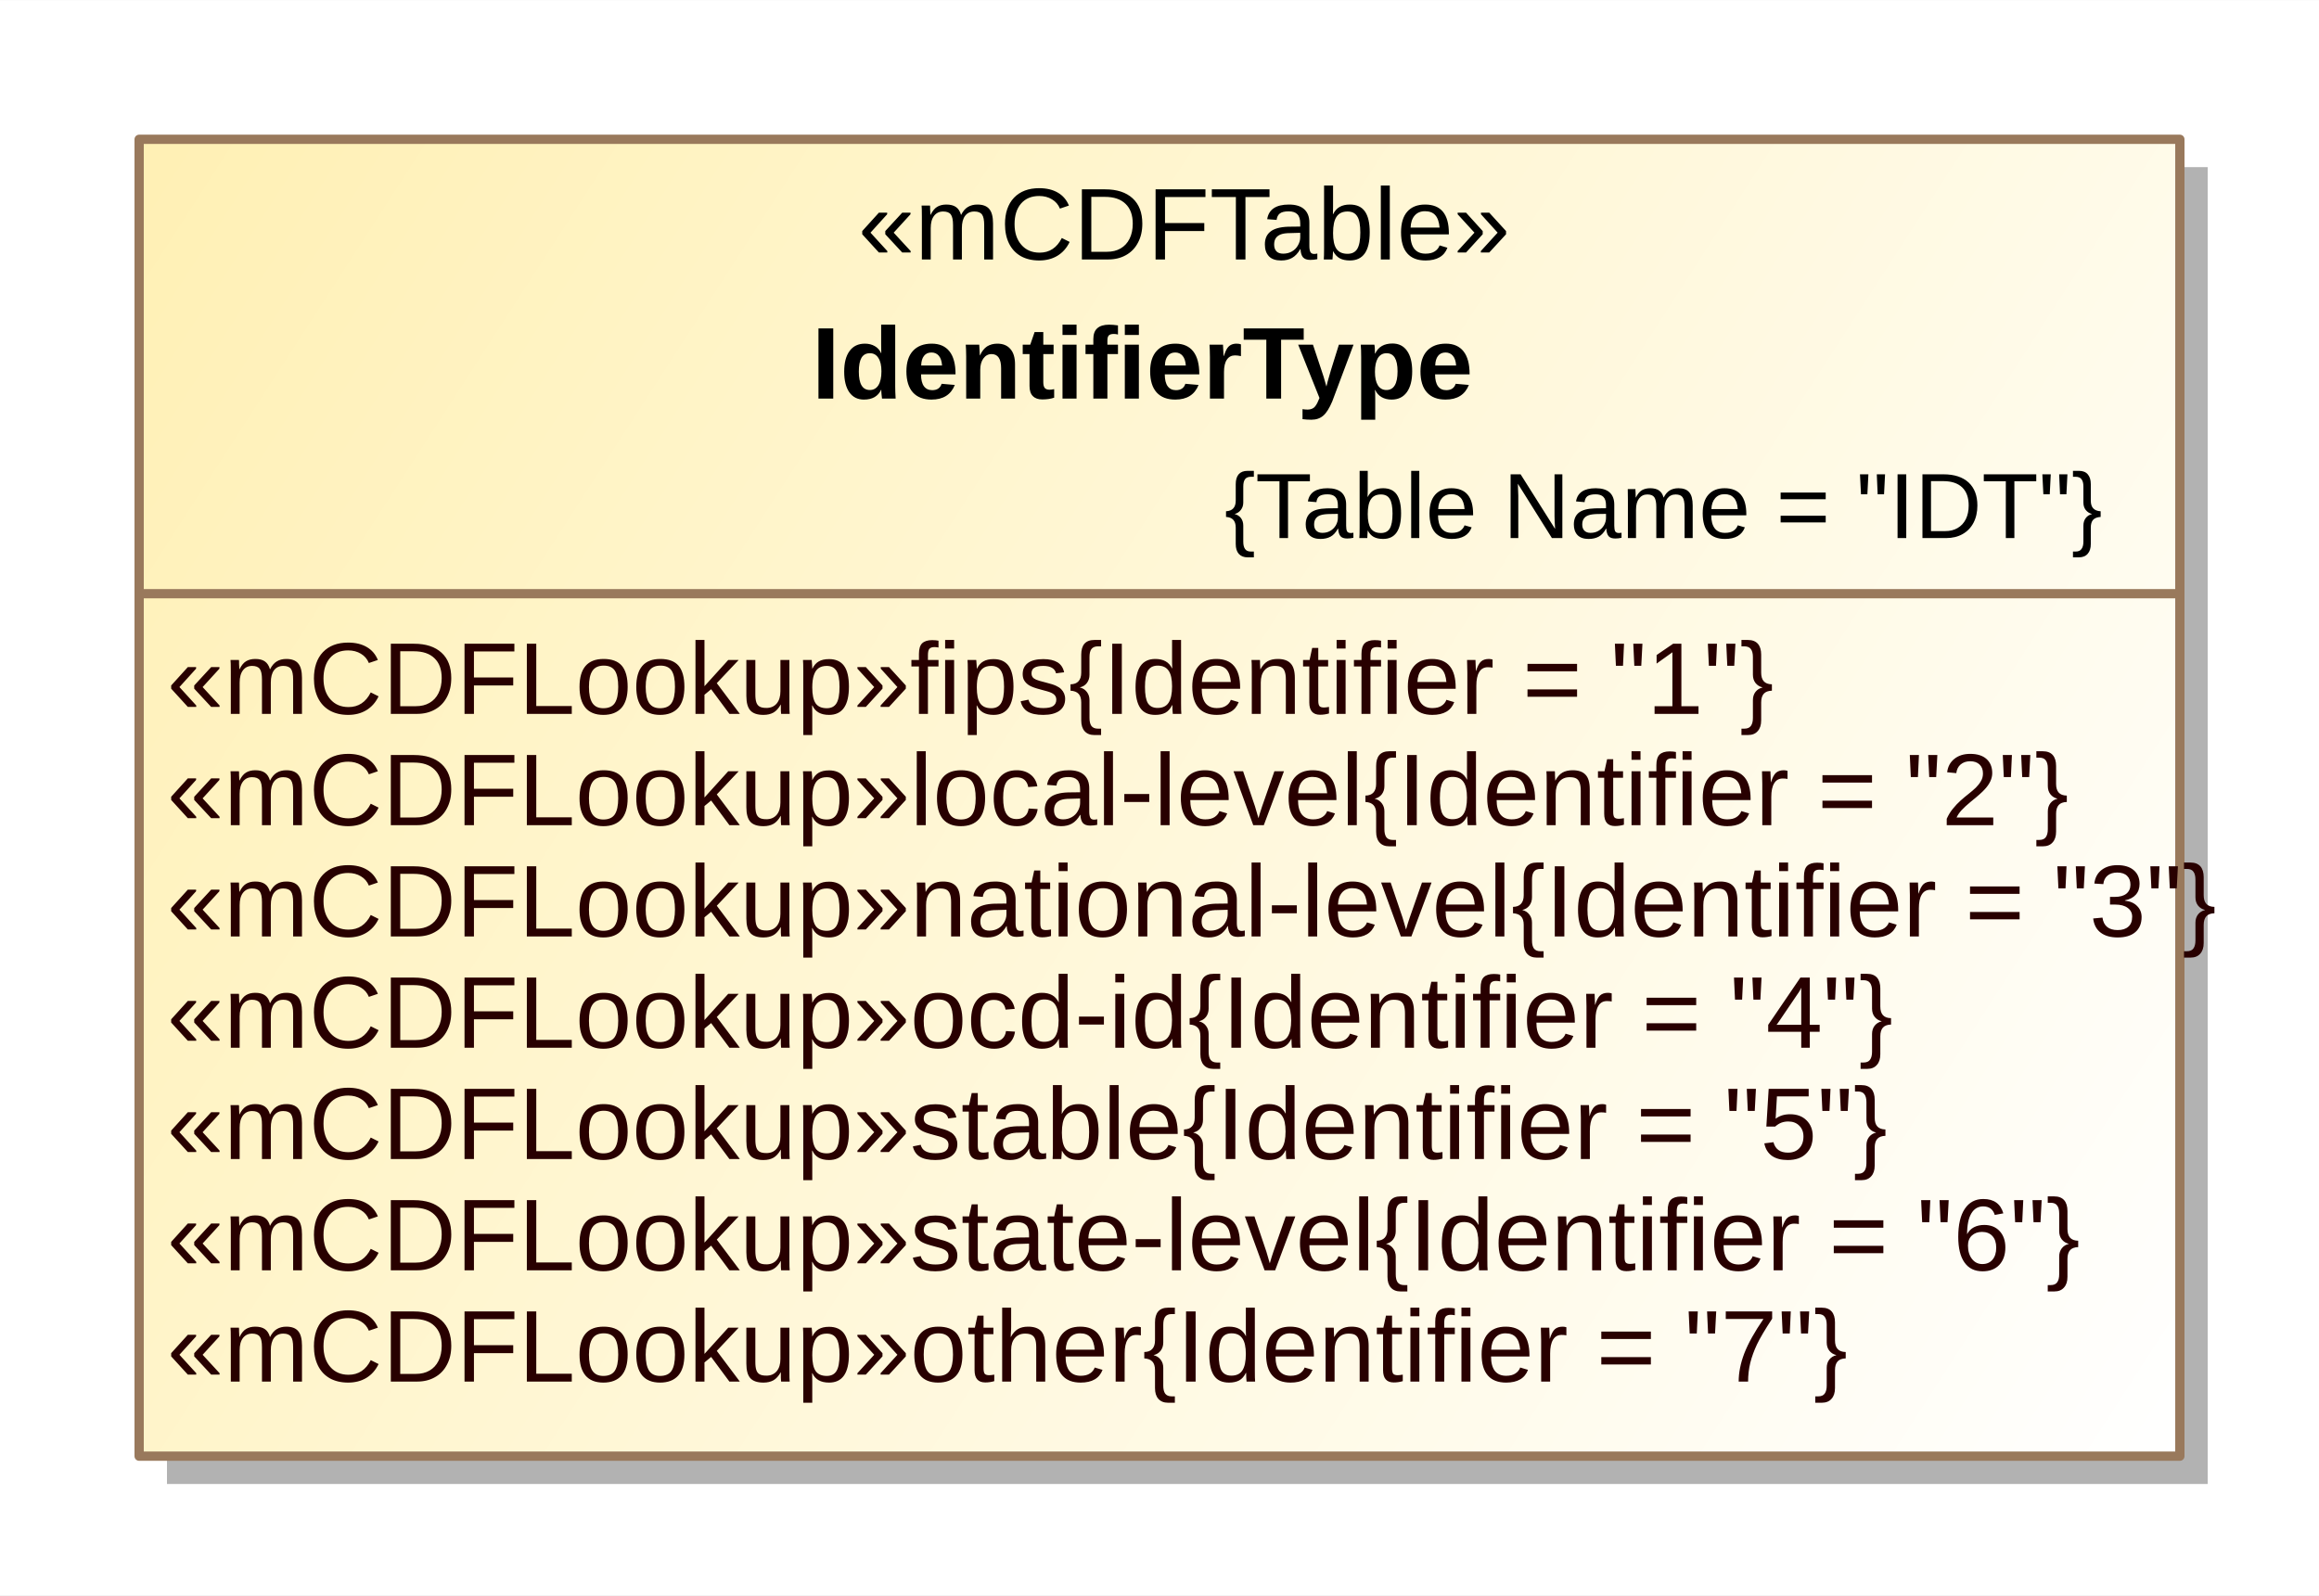
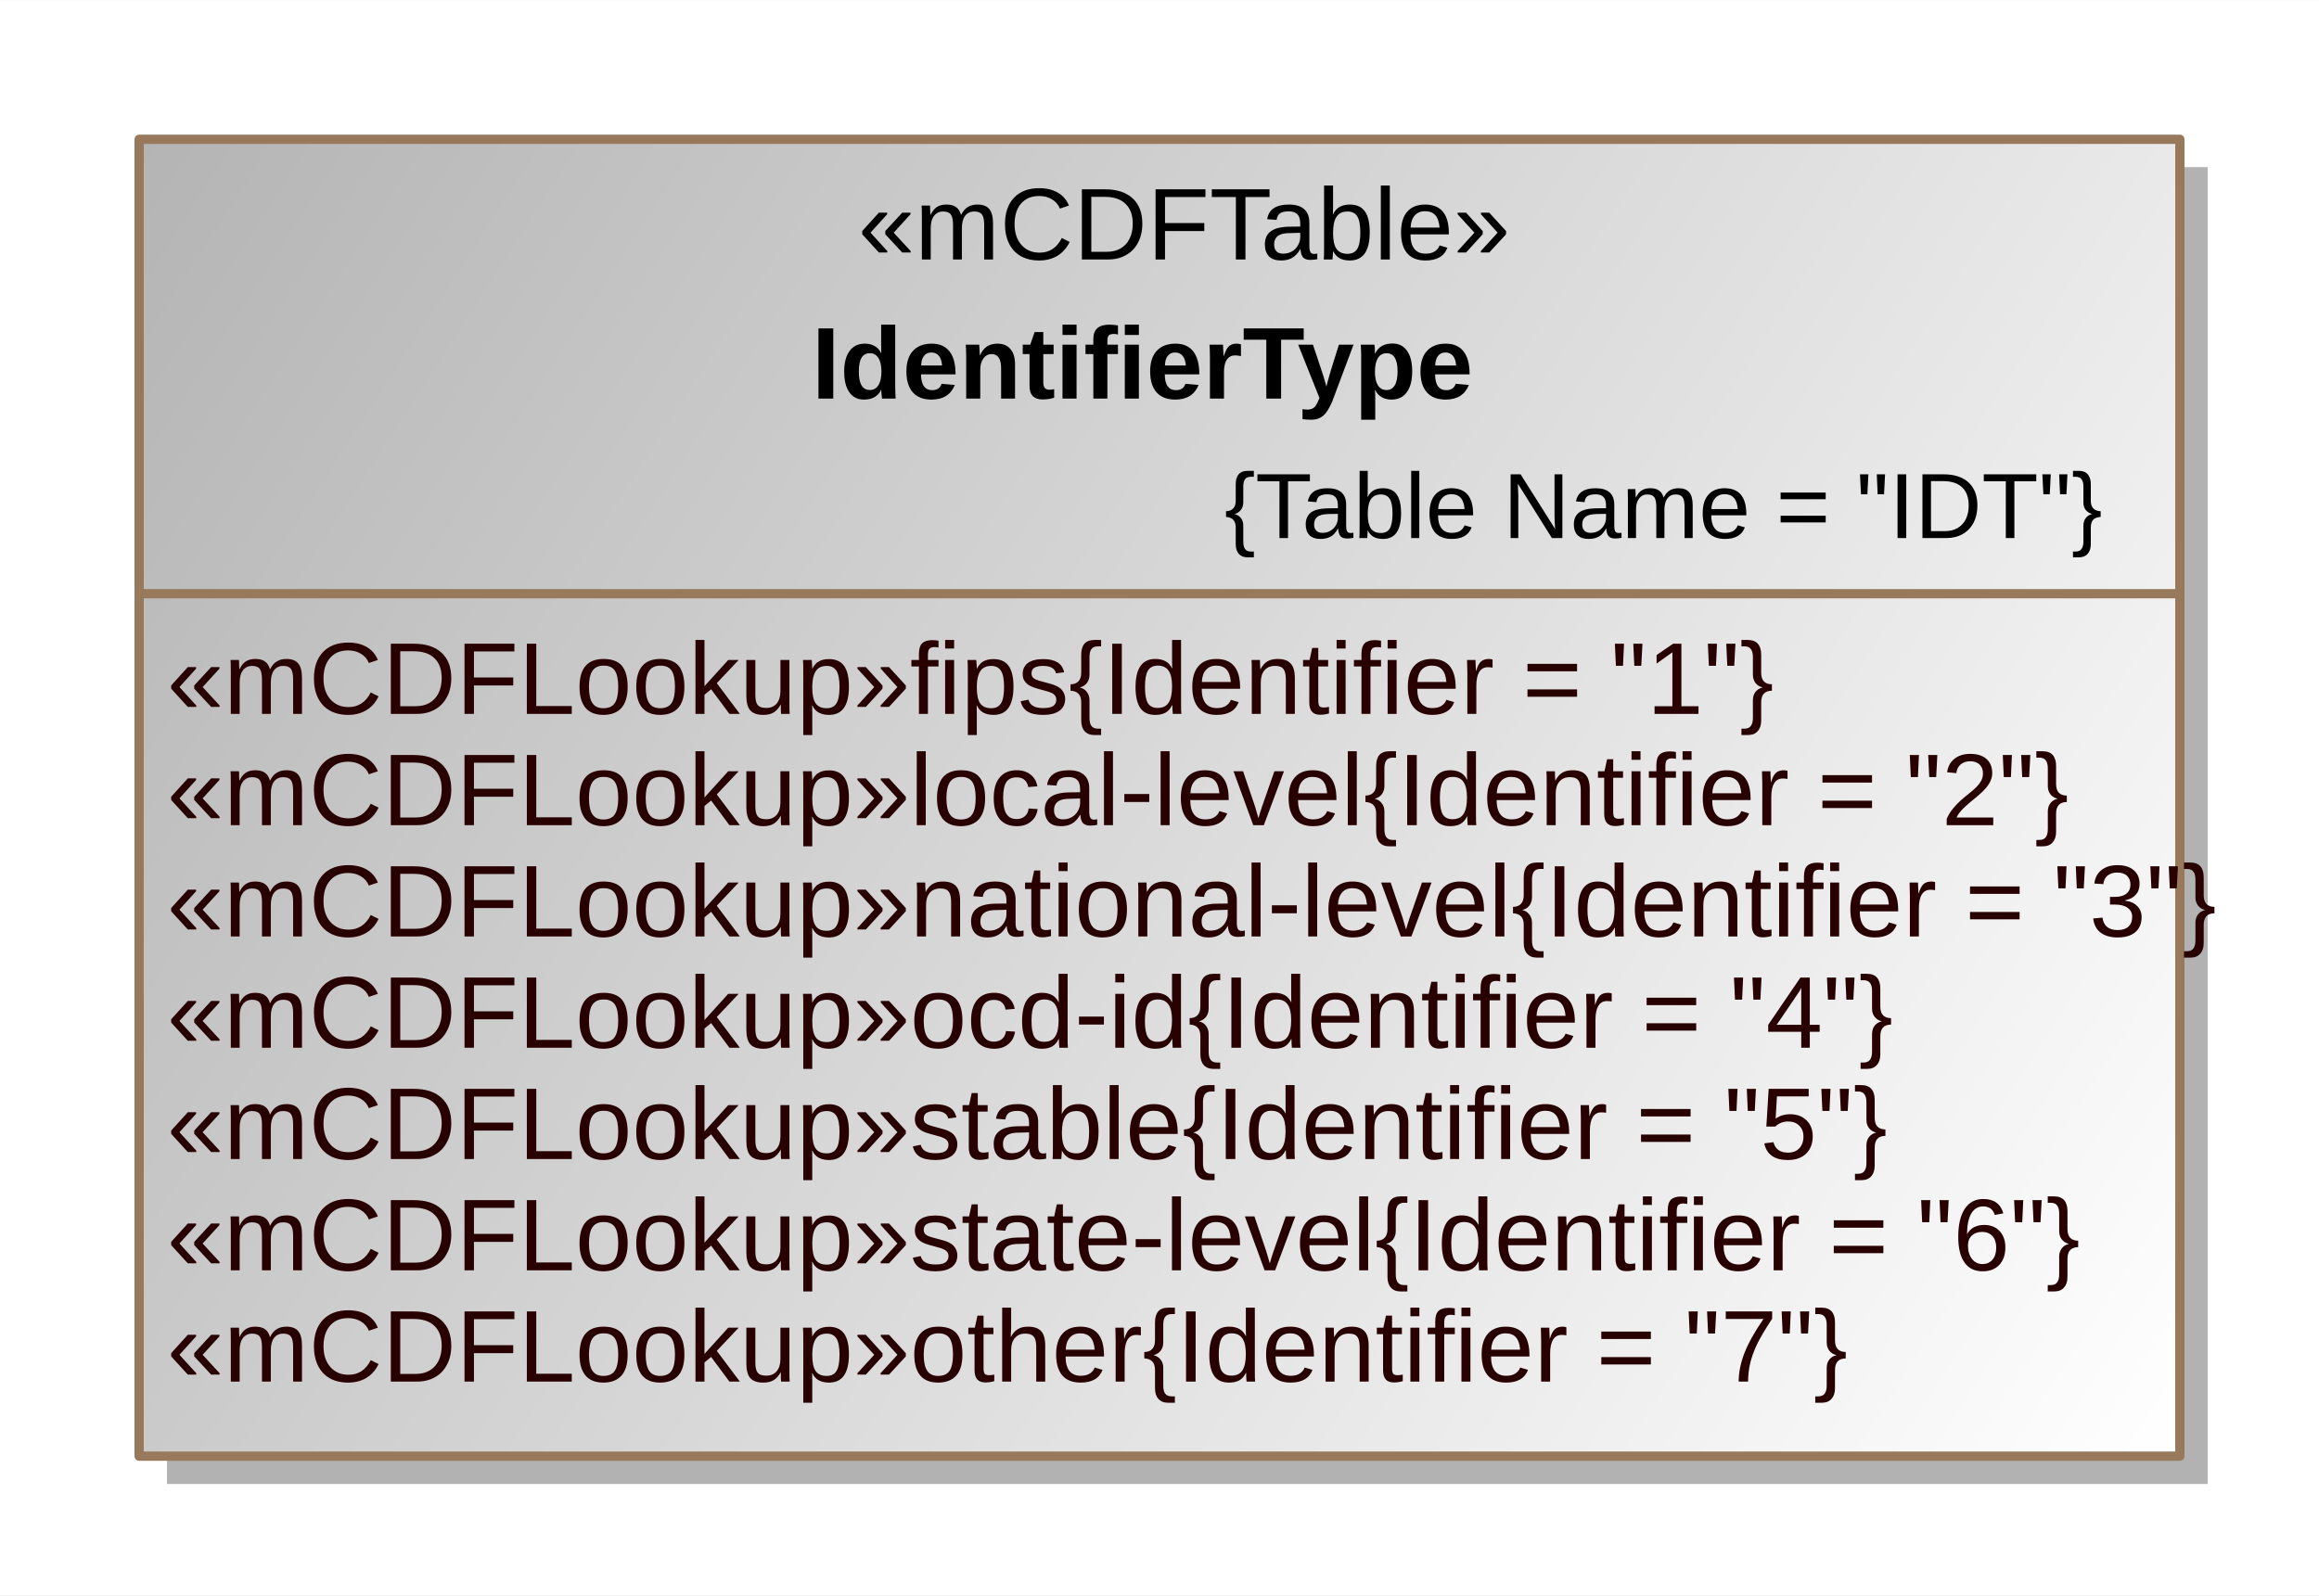
<svg xmlns="http://www.w3.org/2000/svg" fill-opacity="1" color-rendering="auto" color-interpolation="auto" text-rendering="auto" stroke="black" stroke-linecap="square" width="2.604in" stroke-miterlimit="10" shape-rendering="auto" stroke-opacity="1" fill="black" stroke-dasharray="none" font-weight="normal" stroke-width="1" viewBox="0 0 250 172" height="1.792in" font-family="'Arial'" font-style="normal" stroke-linejoin="miter" font-size="12" stroke-dashoffset="0" image-rendering="auto">
  <defs id="genericDefs" />
  <g>
    <defs id="defs1">
-       <linearGradient x1="686" gradientUnits="userSpaceOnUse" x2="906" y1="2065" y2="2207" id="linearGradient1" spreadMethod="pad">
-         <stop stop-opacity="1" stop-color="rgb(255,240,180)" offset="0%" />
+       <linearGradient x1="1127" gradientUnits="userSpaceOnUse" x2="1347" y1="623" y2="765" id="linearGradient1" spreadMethod="pad">
+         <stop stop-opacity="1" stop-color="rgb(180,180,180)" offset="0%" />
        <stop stop-opacity="1" stop-color="white" offset="100%" />
      </linearGradient>
      <clipPath clipPathUnits="userSpaceOnUse" id="clipPath1">
        <path d="M0 0 L250 0 L250 172 L0 172 L0 0 Z" />
      </clipPath>
      <clipPath clipPathUnits="userSpaceOnUse" id="clipPath2">
-         <path d="M671 2050 L921 2050 L921 2222 L671 2222 L671 2050 Z" />
+         <path d="M1112 608 L1362 608 L1362 780 L1112 780 L1112 608 Z" />
      </clipPath>
    </defs>
    <g fill="white" stroke="white">
      <rect x="0" width="250" height="172" y="0" clip-path="url(#clipPath1)" stroke="none" />
-       <rect x="689" y="2068" transform="translate(-671,-2050)" clip-path="url(#clipPath2)" fill="rgb(178,178,178)" width="220" text-rendering="geometricPrecision" height="142" stroke="none" />
-       <rect x="686" y="2065" transform="translate(-671,-2050)" clip-path="url(#clipPath2)" fill="url(#linearGradient1)" width="220" text-rendering="geometricPrecision" height="142" stroke="none" />
+       <rect x="1130" y="626" transform="translate(-1112,-608)" clip-path="url(#clipPath2)" fill="rgb(178,178,178)" width="220" text-rendering="geometricPrecision" height="142" stroke="none" />
+       <rect x="1127" y="623" transform="translate(-1112,-608)" clip-path="url(#clipPath2)" fill="url(#linearGradient1)" width="220" text-rendering="geometricPrecision" height="142" stroke="none" />
    </g>
-     <g fill="rgb(153,121,92)" text-rendering="geometricPrecision" transform="translate(-671,-2050)" stroke-linecap="butt" stroke="rgb(153,121,92)" stroke-linejoin="round">
-       <rect fill="none" x="686" width="220" height="142" y="2065" clip-path="url(#clipPath2)" />
-       <line y2="2114" fill="none" x1="686" clip-path="url(#clipPath2)" x2="906" y1="2114" />
-       <text x="689" font-size="11" y="2198.958" clip-path="url(#clipPath2)" fill="rgb(40,0,0)" stroke="none" space="preserve">«mCDFLookup»other{Identifier = "7"}</text>
-       <text x="689" font-size="11" y="2186.958" clip-path="url(#clipPath2)" fill="rgb(40,0,0)" stroke="none" space="preserve">«mCDFLookup»state-level{Identifier = "6"}</text>
-       <text x="689" font-size="11" y="2174.958" clip-path="url(#clipPath2)" fill="rgb(40,0,0)" stroke="none" space="preserve">«mCDFLookup»stable{Identifier = "5"}</text>
-       <text x="689" font-size="11" y="2162.958" clip-path="url(#clipPath2)" fill="rgb(40,0,0)" stroke="none" space="preserve">«mCDFLookup»ocd-id{Identifier = "4"}</text>
-       <text x="689" font-size="11" y="2150.958" clip-path="url(#clipPath2)" fill="rgb(40,0,0)" stroke="none" space="preserve">«mCDFLookup»national-level{Identifier = "3"}</text>
-       <text x="689" font-size="11" y="2138.958" clip-path="url(#clipPath2)" fill="rgb(40,0,0)" stroke="none" space="preserve">«mCDFLookup»local-level{Identifier = "2"}</text>
-       <text x="689" font-size="11" y="2126.958" clip-path="url(#clipPath2)" fill="rgb(40,0,0)" stroke="none" space="preserve">«mCDFLookup»fips{Identifier = "1"}</text>
+     <g fill="rgb(153,121,92)" text-rendering="geometricPrecision" transform="translate(-1112,-608)" stroke-linecap="butt" stroke="rgb(153,121,92)" stroke-linejoin="round">
+       <rect fill="none" x="1127" width="220" height="142" y="623" clip-path="url(#clipPath2)" />
+       <line y2="672" fill="none" x1="1127" clip-path="url(#clipPath2)" x2="1347" y1="672" />
+       <text x="1130" font-size="11" y="756.958" clip-path="url(#clipPath2)" fill="rgb(40,0,0)" stroke="none" space="preserve">«mCDFLookup»other{Identifier = "7"}</text>
+       <text x="1130" font-size="11" y="744.958" clip-path="url(#clipPath2)" fill="rgb(40,0,0)" stroke="none" space="preserve">«mCDFLookup»state-level{Identifier = "6"}</text>
+       <text x="1130" font-size="11" y="732.958" clip-path="url(#clipPath2)" fill="rgb(40,0,0)" stroke="none" space="preserve">«mCDFLookup»stable{Identifier = "5"}</text>
+       <text x="1130" font-size="11" y="720.958" clip-path="url(#clipPath2)" fill="rgb(40,0,0)" stroke="none" space="preserve">«mCDFLookup»ocd-id{Identifier = "4"}</text>
+       <text x="1130" font-size="11" y="708.958" clip-path="url(#clipPath2)" fill="rgb(40,0,0)" stroke="none" space="preserve">«mCDFLookup»national-level{Identifier = "3"}</text>
+       <text x="1130" font-size="11" y="696.958" clip-path="url(#clipPath2)" fill="rgb(40,0,0)" stroke="none" space="preserve">«mCDFLookup»local-level{Identifier = "2"}</text>
+       <text x="1130" font-size="11" y="684.958" clip-path="url(#clipPath2)" fill="rgb(40,0,0)" stroke="none" space="preserve">«mCDFLookup»fips{Identifier = "1"}</text>
    </g>
-     <g text-rendering="geometricPrecision" font-size="11" font-weight="bold" transform="translate(-671,-2050)" stroke-linecap="butt" stroke-linejoin="round">
-       <text x="758.5" space="preserve" y="2092.958" clip-path="url(#clipPath2)" stroke="none">IdentifierType</text>
-       <text x="763.5" space="preserve" y="2077.958" clip-path="url(#clipPath2)" font-weight="normal" stroke="none">«mCDFTable»</text>
-       <text x="803" font-size="10" y="2108" clip-path="url(#clipPath2)" text-rendering="optimizeLegibility" stroke="none" font-weight="normal" xml:space="preserve">{Table Name = "IDT"}</text>
+     <g text-rendering="geometricPrecision" font-size="11" font-weight="bold" transform="translate(-1112,-608)" stroke-linecap="butt" stroke-linejoin="round">
+       <text x="1199.5" space="preserve" y="650.958" clip-path="url(#clipPath2)" stroke="none">IdentifierType</text>
+       <text x="1204.5" space="preserve" y="635.958" clip-path="url(#clipPath2)" font-weight="normal" stroke="none">«mCDFTable»</text>
+       <text x="1244" font-size="10" y="666" clip-path="url(#clipPath2)" text-rendering="optimizeLegibility" stroke="none" font-weight="normal" xml:space="preserve">{Table Name = "IDT"}</text>
    </g>
  </g>
</svg>
